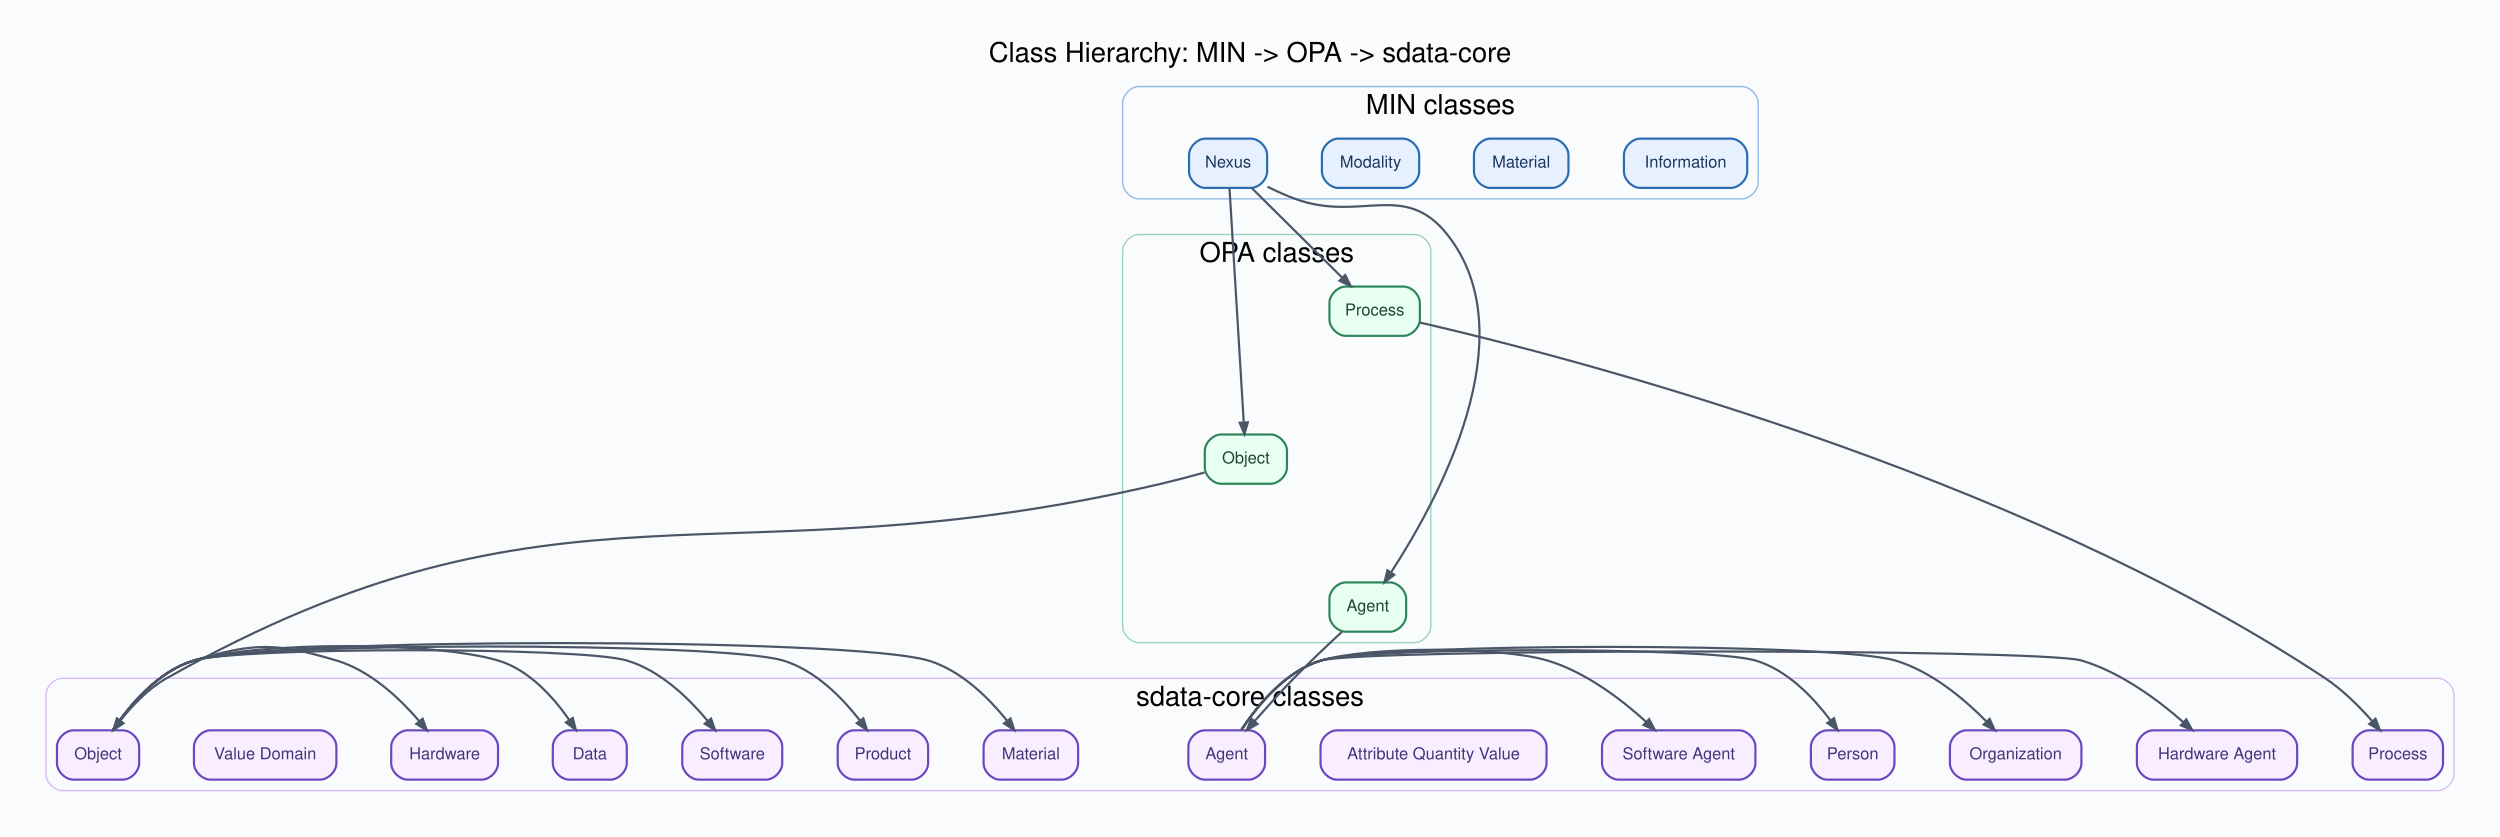
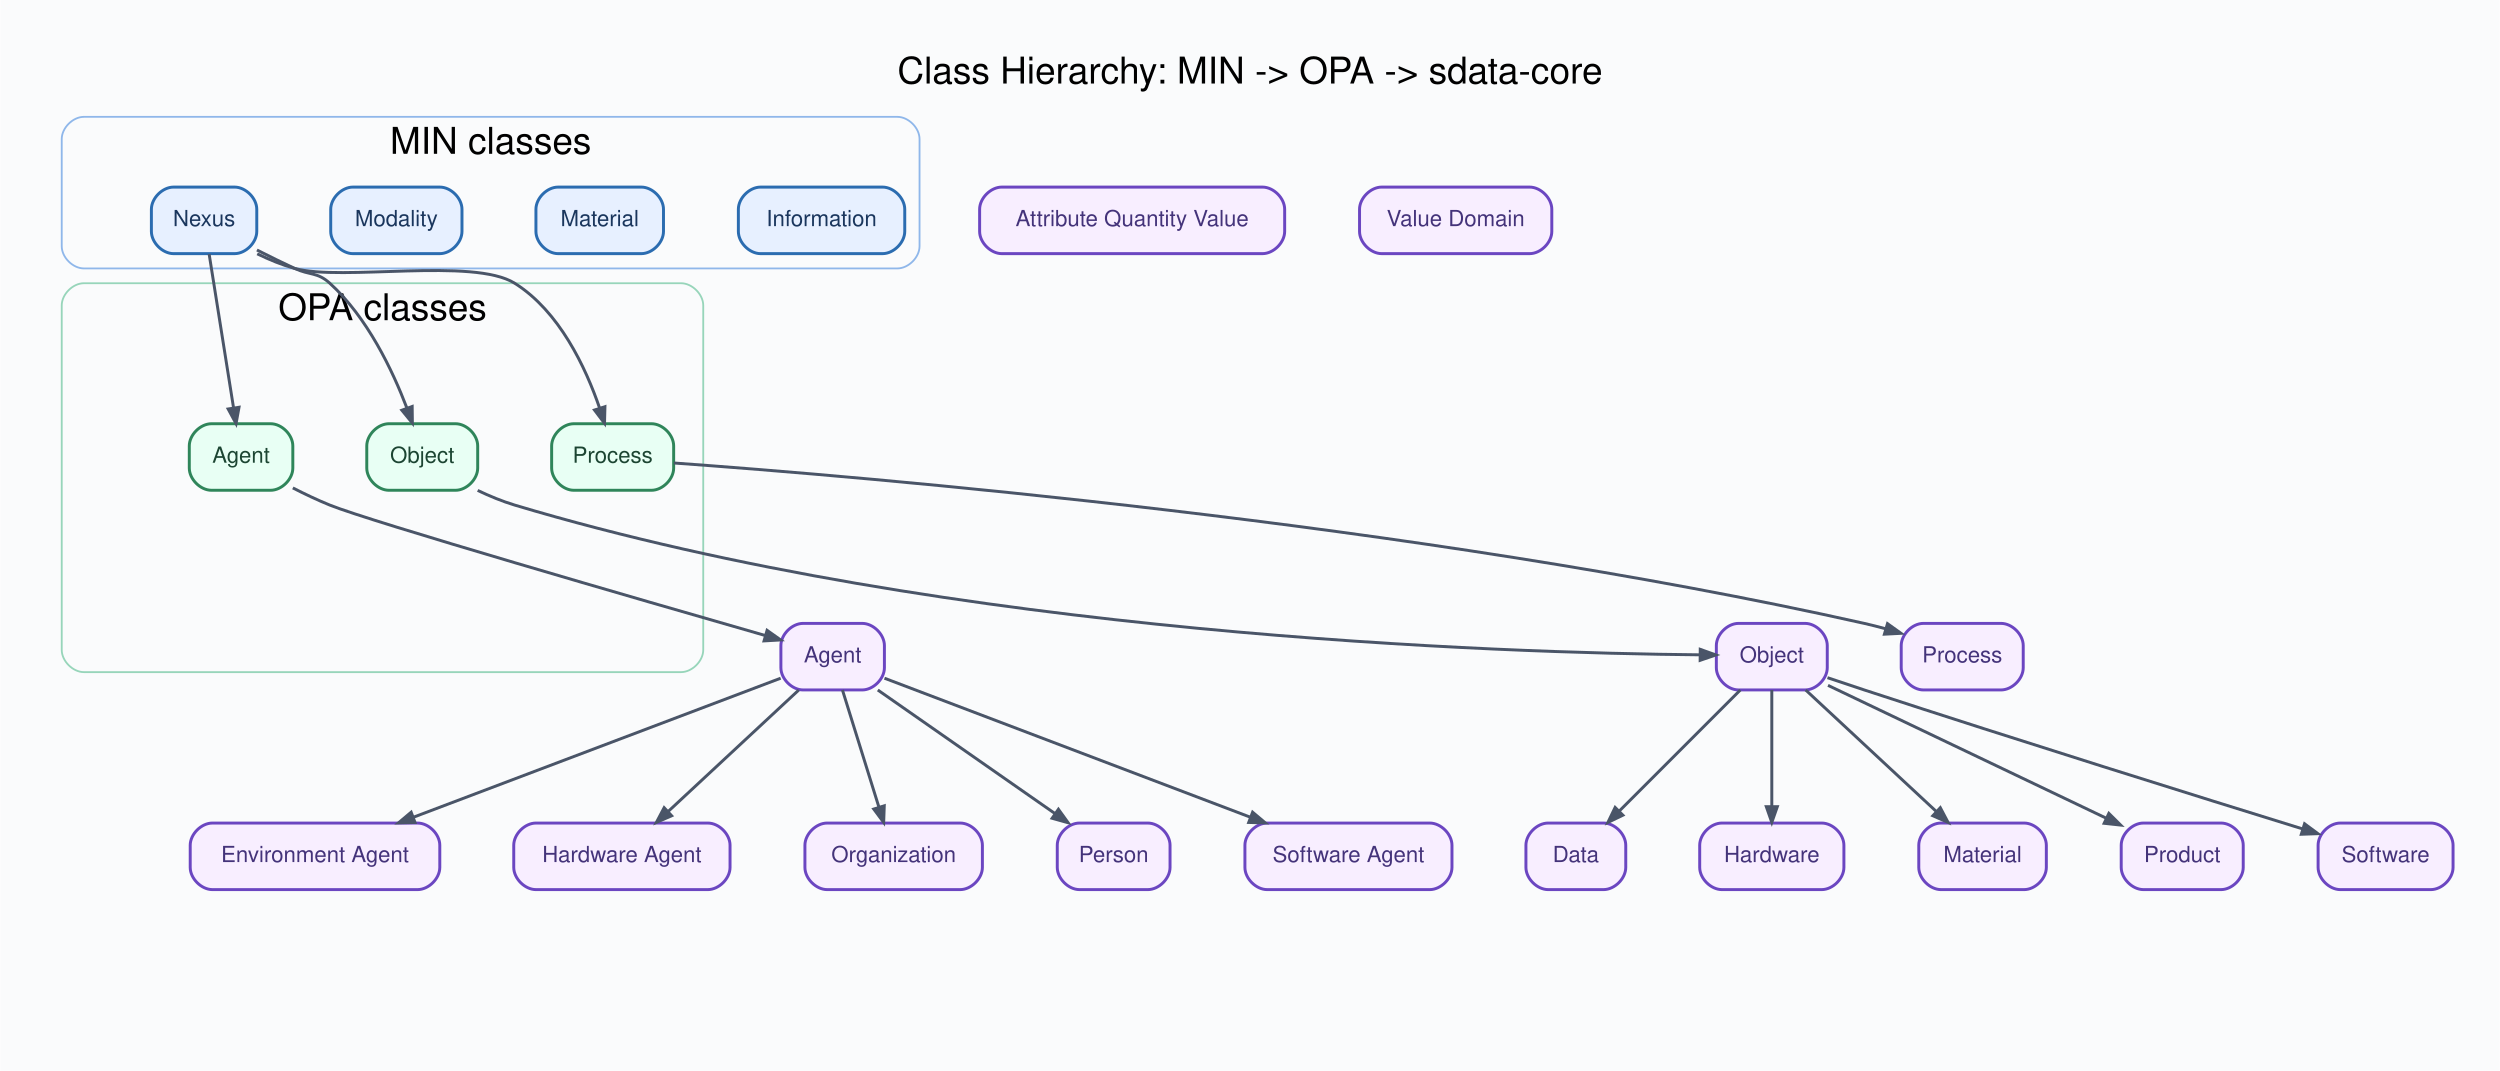
- <svg xmlns="http://www.w3.org/2000/svg" width="1824pt" height="610pt" viewBox="0.00 0.00 1824.40 610.40">
-   <g id="graph0" class="graph" transform="scale(1 1) rotate(0) translate(25.2 585.2)">
-     <polygon fill="#fafbfc" stroke="transparent" points="-25.2,25.2 -25.2,-585.2 1799.2,-585.2 1799.2,25.2 -25.2,25.2" />
-     <text text-anchor="middle" x="887" y="-540" font-family="Helvetica,sans-Serif" font-size="20.00">Class Hierarchy: MIN -&gt; OPA -&gt; sdata-core</text>
+ <svg xmlns="http://www.w3.org/2000/svg" width="1352pt" height="579pt" viewBox="0.00 0.00 1351.90 579.12">
+   <g id="graph0" class="graph" transform="scale(1 1) rotate(0) translate(25.2 553.92)">
+     <polygon fill="#fafbfc" stroke="transparent" points="-25.2,25.2 -25.2,-553.92 1326.7,-553.92 1326.7,25.2 -25.2,25.2" />
+     <text text-anchor="middle" x="650.75" y="-508.72" font-family="Helvetica,sans-Serif" font-size="20.00">Class Hierarchy: MIN -&gt; OPA -&gt; sdata-core</text>
    <g id="clust1" class="cluster">
-       <path fill="#fafbfc" stroke="#d9b8f7" d="M20,-8C20,-8 1754,-8 1754,-8 1760,-8 1766,-14 1766,-20 1766,-20 1766,-78 1766,-78 1766,-84 1760,-90 1754,-90 1754,-90 20,-90 20,-90 14,-90 8,-84 8,-78 8,-78 8,-20 8,-20 8,-14 14,-8 20,-8" />
-       <text text-anchor="middle" x="887" y="-70" font-family="Helvetica,sans-Serif" font-size="20.00">sdata-core classes</text>
+       <path fill="#fafbfc" stroke="#97d5ba" d="M20,-190.36C20,-190.36 343,-190.36 343,-190.36 349,-190.36 355,-196.36 355,-202.36 355,-202.36 355,-388.72 355,-388.72 355,-394.72 349,-400.72 343,-400.72 343,-400.72 20,-400.72 20,-400.72 14,-400.72 8,-394.72 8,-388.72 8,-388.72 8,-202.36 8,-202.36 8,-196.36 14,-190.36 20,-190.36" />
+       <text text-anchor="middle" x="181.5" y="-380.72" font-family="Helvetica,sans-Serif" font-size="20.00">OPA classes</text>
    </g>
    <g id="clust2" class="cluster">
-       <path fill="#fafbfc" stroke="#97d5ba" d="M806,-116C806,-116 1007,-116 1007,-116 1013,-116 1019,-122 1019,-128 1019,-128 1019,-402 1019,-402 1019,-408 1013,-414 1007,-414 1007,-414 806,-414 806,-414 800,-414 794,-408 794,-402 794,-402 794,-128 794,-128 794,-122 800,-116 806,-116" />
-       <text text-anchor="middle" x="906.5" y="-394" font-family="Helvetica,sans-Serif" font-size="20.00">OPA classes</text>
-     </g>
-     <g id="clust3" class="cluster">
-       <path fill="#fafbfc" stroke="#8fb7ea" d="M806,-440C806,-440 1246,-440 1246,-440 1252,-440 1258,-446 1258,-452 1258,-452 1258,-510 1258,-510 1258,-516 1252,-522 1246,-522 1246,-522 806,-522 806,-522 800,-522 794,-516 794,-510 794,-510 794,-452 794,-452 794,-446 800,-440 806,-440" />
-       <text text-anchor="middle" x="1026" y="-502" font-family="Helvetica,sans-Serif" font-size="20.00">MIN classes</text>
+ </g>
+     <g id="clust7" class="cluster">
+       <path fill="#fafbfc" stroke="#8fb7ea" d="M20,-408.72C20,-408.72 460,-408.72 460,-408.72 466,-408.72 472,-414.72 472,-420.72 472,-420.72 472,-478.72 472,-478.72 472,-484.72 466,-490.72 460,-490.72 460,-490.72 20,-490.72 20,-490.72 14,-490.72 8,-484.72 8,-478.72 8,-478.72 8,-420.72 8,-420.72 8,-414.72 14,-408.72 20,-408.72" />
+       <text text-anchor="middle" x="240" y="-470.72" font-family="Helvetica,sans-Serif" font-size="20.00">MIN classes</text>
    </g>
    <g id="node1" class="node">
-       <path fill="#f8eeff" stroke="#6b46c1" stroke-width="1.6" d="M886,-52C886,-52 854,-52 854,-52 848,-52 842,-46 842,-40 842,-40 842,-28 842,-28 842,-22 848,-16 854,-16 854,-16 886,-16 886,-16 892,-16 898,-22 898,-28 898,-28 898,-40 898,-40 898,-46 892,-52 886,-52" />
-       <text text-anchor="middle" x="870" y="-30.9" font-family="Helvetica,sans-Serif" font-size="12.00" fill="#44337a">Agent</text>
+       <path fill="#e8fff4" stroke="#2f855a" stroke-width="1.6" d="M121,-324.72C121,-324.72 89,-324.72 89,-324.72 83,-324.72 77,-318.72 77,-312.72 77,-312.72 77,-300.72 77,-300.72 77,-294.72 83,-288.72 89,-288.72 89,-288.72 121,-288.72 121,-288.72 127,-288.72 133,-294.72 133,-300.72 133,-300.72 133,-312.72 133,-312.72 133,-318.72 127,-324.72 121,-324.72" />
+       <text text-anchor="middle" x="105" y="-303.62" font-family="Helvetica,sans-Serif" font-size="12.00" fill="#1c4532">Agent</text>
    </g>
    <g id="node5" class="node">
-       <path fill="#f8eeff" stroke="#6b46c1" stroke-width="1.6" d="M1639.5,-52C1639.5,-52 1546.5,-52 1546.5,-52 1540.5,-52 1534.5,-46 1534.5,-40 1534.5,-40 1534.5,-28 1534.5,-28 1534.5,-22 1540.5,-16 1546.5,-16 1546.5,-16 1639.5,-16 1639.5,-16 1645.5,-16 1651.5,-22 1651.5,-28 1651.5,-28 1651.5,-40 1651.5,-40 1651.5,-46 1645.5,-52 1639.5,-52" />
-       <text text-anchor="middle" x="1593" y="-30.9" font-family="Helvetica,sans-Serif" font-size="12.00" fill="#44337a">Hardware Agent</text>
+       <path fill="#f8eeff" stroke="#6b46c1" stroke-width="1.6" d="M441,-216.72C441,-216.72 409,-216.72 409,-216.72 403,-216.72 397,-210.72 397,-204.72 397,-204.72 397,-192.72 397,-192.72 397,-186.72 403,-180.72 409,-180.72 409,-180.72 441,-180.72 441,-180.72 447,-180.72 453,-186.72 453,-192.72 453,-192.72 453,-204.72 453,-204.72 453,-210.72 447,-216.72 441,-216.72" />
+       <text text-anchor="middle" x="425" y="-195.62" font-family="Helvetica,sans-Serif" font-size="12.00" fill="#44337a">Agent</text>
+     </g>
+     <g id="edge4" class="edge">
+       <path fill="none" stroke="#4a5568" stroke-width="1.6" d="M133,-290C139.46,-286.69 146.38,-283.4 153,-280.72 175.12,-271.76 319.51,-229.98 388.46,-210.18" />
+       <polygon fill="#4a5568" stroke="#4a5568" stroke-width="1.6" points="389.53,-212.97 396.88,-207.76 387.89,-207.25 389.53,-212.97" />
+     </g>
+     <g id="node2" class="node">
+       <path fill="#e8fff4" stroke="#2f855a" stroke-width="1.6" d="M221,-324.72C221,-324.72 185,-324.72 185,-324.72 179,-324.72 173,-318.72 173,-312.72 173,-312.72 173,-300.72 173,-300.72 173,-294.72 179,-288.72 185,-288.72 185,-288.72 221,-288.72 221,-288.72 227,-288.72 233,-294.72 233,-300.72 233,-300.72 233,-312.72 233,-312.72 233,-318.72 227,-324.72 221,-324.72" />
+       <text text-anchor="middle" x="203" y="-303.62" font-family="Helvetica,sans-Serif" font-size="12.00" fill="#1c4532">Object</text>
+     </g>
+     <g id="node6" class="node">
+       <path fill="#f8eeff" stroke="#6b46c1" stroke-width="1.6" d="M951,-216.72C951,-216.72 915,-216.72 915,-216.72 909,-216.72 903,-210.72 903,-204.72 903,-204.72 903,-192.72 903,-192.72 903,-186.72 909,-180.72 915,-180.72 915,-180.72 951,-180.72 951,-180.72 957,-180.72 963,-186.72 963,-192.72 963,-192.72 963,-204.72 963,-204.72 963,-210.72 957,-216.72 951,-216.72" />
+       <text text-anchor="middle" x="933" y="-195.62" font-family="Helvetica,sans-Serif" font-size="12.00" fill="#44337a">Object</text>
+     </g>
+     <g id="edge5" class="edge">
+       <path fill="none" stroke="#4a5568" stroke-width="1.6" d="M232.99,-288.65C239.42,-285.58 246.31,-282.73 253,-280.72 488.99,-210.01 788.46,-200.7 894.03,-199.72" />
+       <polygon fill="#4a5568" stroke="#4a5568" stroke-width="1.6" points="894.29,-202.69 902.76,-199.65 894.24,-196.74 894.29,-202.69" />
+     </g>
+     <g id="node3" class="node">
+       <path fill="#e8fff4" stroke="#2f855a" stroke-width="1.6" d="M327,-324.72C327,-324.72 285,-324.72 285,-324.72 279,-324.72 273,-318.72 273,-312.72 273,-312.72 273,-300.72 273,-300.72 273,-294.72 279,-288.72 285,-288.72 285,-288.72 327,-288.72 327,-288.72 333,-288.72 339,-294.72 339,-300.72 339,-300.72 339,-312.72 339,-312.72 339,-318.72 333,-324.72 327,-324.72" />
+       <text text-anchor="middle" x="306" y="-303.62" font-family="Helvetica,sans-Serif" font-size="12.00" fill="#1c4532">Process</text>
+     </g>
+     <g id="node7" class="node">
+       <path fill="#f8eeff" stroke="#6b46c1" stroke-width="1.6" d="M1057,-216.72C1057,-216.72 1015,-216.72 1015,-216.72 1009,-216.72 1003,-210.72 1003,-204.72 1003,-204.72 1003,-192.72 1003,-192.72 1003,-186.72 1009,-180.72 1015,-180.72 1015,-180.72 1057,-180.72 1057,-180.72 1063,-180.72 1069,-186.72 1069,-192.72 1069,-192.72 1069,-204.72 1069,-204.72 1069,-210.72 1063,-216.72 1057,-216.72" />
+       <text text-anchor="middle" x="1036" y="-195.62" font-family="Helvetica,sans-Serif" font-size="12.00" fill="#44337a">Process</text>
+     </g>
+     <g id="edge6" class="edge">
+       <path fill="none" stroke="#4a5568" stroke-width="1.6" d="M339.13,-303.48C438,-296.36 739.22,-271.38 983,-216.72 986.76,-215.88 990.64,-214.88 994.5,-213.81" />
+       <polygon fill="#4a5568" stroke="#4a5568" stroke-width="1.6" points="995.57,-216.59 1002.89,-211.35 993.9,-210.88 995.57,-216.59" />
+     </g>
+     <g id="node13" class="node">
+       <path fill="#f8eeff" stroke="#6b46c1" stroke-width="1.6" d="M200.5,-108.72C200.5,-108.72 89.5,-108.72 89.5,-108.72 83.5,-108.72 77.5,-102.72 77.5,-96.72 77.5,-96.72 77.5,-84.72 77.5,-84.72 77.5,-78.72 83.5,-72.72 89.5,-72.72 89.5,-72.72 200.5,-72.72 200.5,-72.72 206.5,-72.72 212.5,-78.72 212.5,-84.72 212.5,-84.72 212.5,-96.72 212.5,-96.72 212.5,-102.72 206.5,-108.72 200.5,-108.72" />
+       <text text-anchor="middle" x="145" y="-87.62" font-family="Helvetica,sans-Serif" font-size="12.00" fill="#44337a">Environment Agent</text>
    </g>
    <g id="edge7" class="edge">
-       <path fill="none" stroke="#4a5568" stroke-width="1.6" d="M880.65,-52.25C892.3,-69.96 912.85,-95.25 939,-103 968.56,-111.76 1464.44,-111.76 1494,-103 1522.44,-94.57 1549.71,-74.35 1568.4,-57.97" />
-       <polygon fill="#4a5568" stroke="#4a5568" stroke-width="1.6" points="1570.56,-60.03 1574.89,-52.13 1566.58,-55.61 1570.56,-60.03" />
+       <path fill="none" stroke="#4a5568" stroke-width="1.6" d="M396.87,-187.07C350.51,-169.52 257.33,-134.24 198.22,-111.87" />
+       <polygon fill="#4a5568" stroke="#4a5568" stroke-width="1.6" points="199.11,-109.03 190.11,-108.8 197.01,-114.59 199.11,-109.03" />
+     </g>
+     <g id="node14" class="node">
+       <path fill="#f8eeff" stroke="#6b46c1" stroke-width="1.6" d="M357.5,-108.72C357.5,-108.72 264.5,-108.72 264.5,-108.72 258.5,-108.72 252.5,-102.72 252.5,-96.72 252.5,-96.72 252.5,-84.72 252.5,-84.72 252.5,-78.72 258.5,-72.72 264.5,-72.72 264.5,-72.72 357.5,-72.72 357.5,-72.72 363.5,-72.72 369.5,-78.72 369.5,-84.72 369.5,-84.72 369.5,-96.72 369.5,-96.72 369.5,-102.72 363.5,-108.72 357.5,-108.72" />
+       <text text-anchor="middle" x="311" y="-87.62" font-family="Helvetica,sans-Serif" font-size="12.00" fill="#44337a">Hardware Agent</text>
+     </g>
+     <g id="edge8" class="edge">
+       <path fill="none" stroke="#4a5568" stroke-width="1.6" d="M406.68,-180.69C387.52,-162.87 357.31,-134.78 335.97,-114.93" />
+       <polygon fill="#4a5568" stroke="#4a5568" stroke-width="1.6" points="337.9,-112.67 329.65,-109.06 333.85,-117.03 337.9,-112.67" />
+     </g>
+     <g id="node15" class="node">
+       <path fill="#f8eeff" stroke="#6b46c1" stroke-width="1.6" d="M494,-108.72C494,-108.72 422,-108.72 422,-108.72 416,-108.72 410,-102.72 410,-96.72 410,-96.72 410,-84.72 410,-84.72 410,-78.72 416,-72.72 422,-72.72 422,-72.72 494,-72.72 494,-72.72 500,-72.72 506,-78.72 506,-84.72 506,-84.72 506,-96.72 506,-96.72 506,-102.72 500,-108.72 494,-108.72" />
+       <text text-anchor="middle" x="458" y="-87.62" font-family="Helvetica,sans-Serif" font-size="12.00" fill="#44337a">Organization</text>
+     </g>
+     <g id="edge9" class="edge">
+       <path fill="none" stroke="#4a5568" stroke-width="1.6" d="M430.3,-180.69C435.63,-163.56 443.92,-136.94 450.04,-117.28" />
+       <polygon fill="#4a5568" stroke="#4a5568" stroke-width="1.6" points="452.92,-118.06 452.6,-109.06 447.23,-116.29 452.92,-118.06" />
+     </g>
+     <g id="node16" class="node">
+       <path fill="#f8eeff" stroke="#6b46c1" stroke-width="1.6" d="M595.5,-108.72C595.5,-108.72 558.5,-108.72 558.5,-108.72 552.5,-108.72 546.5,-102.72 546.5,-96.72 546.5,-96.72 546.5,-84.72 546.5,-84.72 546.5,-78.72 552.5,-72.72 558.5,-72.72 558.5,-72.72 595.5,-72.72 595.5,-72.72 601.5,-72.72 607.5,-78.72 607.5,-84.72 607.5,-84.72 607.5,-96.72 607.5,-96.72 607.5,-102.72 601.5,-108.72 595.5,-108.72" />
+       <text text-anchor="middle" x="577" y="-87.62" font-family="Helvetica,sans-Serif" font-size="12.00" fill="#44337a">Person</text>
+     </g>
+     <g id="edge10" class="edge">
+       <path fill="none" stroke="#4a5568" stroke-width="1.6" d="M449.42,-180.69C475.38,-162.58 516.55,-133.88 545.06,-113.99" />
+       <polygon fill="#4a5568" stroke="#4a5568" stroke-width="1.6" points="547.12,-116.19 552.39,-108.88 543.71,-111.31 547.12,-116.19" />
+     </g>
+     <g id="node17" class="node">
+       <path fill="#f8eeff" stroke="#6b46c1" stroke-width="1.6" d="M748,-108.72C748,-108.72 660,-108.72 660,-108.72 654,-108.72 648,-102.72 648,-96.72 648,-96.72 648,-84.72 648,-84.72 648,-78.72 654,-72.72 660,-72.72 660,-72.72 748,-72.72 748,-72.72 754,-72.72 760,-78.72 760,-84.72 760,-84.72 760,-96.72 760,-96.72 760,-102.72 754,-108.72 748,-108.72" />
+       <text text-anchor="middle" x="704" y="-87.62" font-family="Helvetica,sans-Serif" font-size="12.00" fill="#44337a">Software Agent</text>
+     </g>
+     <g id="edge11" class="edge">
+       <path fill="none" stroke="#4a5568" stroke-width="1.6" d="M453.03,-187.07C499.22,-169.52 592.08,-134.24 650.97,-111.87" />
+       <polygon fill="#4a5568" stroke="#4a5568" stroke-width="1.6" points="652.16,-114.6 659.05,-108.8 650.05,-109.04 652.16,-114.6" />
    </g>
    <g id="node8" class="node">
-       <path fill="#f8eeff" stroke="#6b46c1" stroke-width="1.6" d="M1482,-52C1482,-52 1410,-52 1410,-52 1404,-52 1398,-46 1398,-40 1398,-40 1398,-28 1398,-28 1398,-22 1404,-16 1410,-16 1410,-16 1482,-16 1482,-16 1488,-16 1494,-22 1494,-28 1494,-28 1494,-40 1494,-40 1494,-46 1488,-52 1482,-52" />
-       <text text-anchor="middle" x="1446" y="-30.9" font-family="Helvetica,sans-Serif" font-size="12.00" fill="#44337a">Organization</text>
+       <path fill="#f8eeff" stroke="#6b46c1" stroke-width="1.6" d="M842,-108.72C842,-108.72 812,-108.72 812,-108.72 806,-108.72 800,-102.72 800,-96.72 800,-96.72 800,-84.72 800,-84.72 800,-78.72 806,-72.72 812,-72.72 812,-72.72 842,-72.72 842,-72.72 848,-72.72 854,-78.72 854,-84.72 854,-84.72 854,-96.72 854,-96.72 854,-102.72 848,-108.72 842,-108.72" />
+       <text text-anchor="middle" x="827" y="-87.62" font-family="Helvetica,sans-Serif" font-size="12.00" fill="#44337a">Data</text>
    </g>
-     <g id="edge8" class="edge">
-       <path fill="none" stroke="#4a5568" stroke-width="1.6" d="M880.65,-52.25C892.3,-69.96 912.85,-95.25 939,-103 983.64,-116.23 1313.36,-116.23 1358,-103 1384.29,-95.21 1408.36,-75.01 1424.66,-58.46" />
-       <polygon fill="#4a5568" stroke="#4a5568" stroke-width="1.6" points="1427.01,-60.31 1430.72,-52.11 1422.7,-56.2 1427.01,-60.31" />
+     <g id="edge12" class="edge">
+       <path fill="none" stroke="#4a5568" stroke-width="1.6" d="M915.97,-180.69C898.23,-162.95 870.3,-135.02 850.47,-115.19" />
+       <polygon fill="#4a5568" stroke="#4a5568" stroke-width="1.6" points="852.45,-112.97 844.34,-109.06 848.25,-117.17 852.45,-112.97" />
    </g>
    <g id="node9" class="node">
-       <path fill="#f8eeff" stroke="#6b46c1" stroke-width="1.6" d="M1345.5,-52C1345.5,-52 1308.5,-52 1308.5,-52 1302.5,-52 1296.5,-46 1296.5,-40 1296.5,-40 1296.5,-28 1296.5,-28 1296.5,-22 1302.5,-16 1308.5,-16 1308.5,-16 1345.5,-16 1345.5,-16 1351.5,-16 1357.5,-22 1357.5,-28 1357.5,-28 1357.5,-40 1357.5,-40 1357.5,-46 1351.5,-52 1345.5,-52" />
-       <text text-anchor="middle" x="1327" y="-30.9" font-family="Helvetica,sans-Serif" font-size="12.00" fill="#44337a">Person</text>
-     </g>
-     <g id="edge9" class="edge">
-       <path fill="none" stroke="#4a5568" stroke-width="1.6" d="M880.65,-52.25C892.3,-69.96 912.85,-95.25 939,-103 972.77,-113.01 1222.23,-113.01 1256,-103 1279.22,-96.12 1298.38,-75.92 1310.92,-59.14" />
-       <polygon fill="#4a5568" stroke="#4a5568" stroke-width="1.6" points="1313.36,-60.85 1315.89,-52.2 1308.52,-57.38 1313.36,-60.85" />
-     </g>
-     <g id="node13" class="node">
-       <path fill="#f8eeff" stroke="#6b46c1" stroke-width="1.6" d="M1244,-52C1244,-52 1156,-52 1156,-52 1150,-52 1144,-46 1144,-40 1144,-40 1144,-28 1144,-28 1144,-22 1150,-16 1156,-16 1156,-16 1244,-16 1244,-16 1250,-16 1256,-22 1256,-28 1256,-28 1256,-40 1256,-40 1256,-46 1250,-52 1244,-52" />
-       <text text-anchor="middle" x="1200" y="-30.9" font-family="Helvetica,sans-Serif" font-size="12.00" fill="#44337a">Software Agent</text>
-     </g>
-     <g id="edge10" class="edge">
-       <path fill="none" stroke="#4a5568" stroke-width="1.6" d="M880.65,-52.25C892.3,-69.96 912.85,-95.25 939,-103 974.15,-113.42 1068.85,-113.42 1104,-103 1131.87,-94.74 1158.28,-74.5 1176.32,-58.07" />
-       <polygon fill="#4a5568" stroke="#4a5568" stroke-width="1.6" points="1178.4,-60.2 1182.57,-52.22 1174.33,-55.85 1178.4,-60.2" />
-     </g>
-     <g id="node2" class="node">
-       <path fill="#f8eeff" stroke="#6b46c1" stroke-width="1.6" d="M1091.5,-52C1091.5,-52 950.5,-52 950.5,-52 944.5,-52 938.5,-46 938.5,-40 938.5,-40 938.5,-28 938.5,-28 938.5,-22 944.5,-16 950.5,-16 950.5,-16 1091.5,-16 1091.5,-16 1097.5,-16 1103.5,-22 1103.5,-28 1103.5,-28 1103.5,-40 1103.5,-40 1103.5,-46 1097.5,-52 1091.5,-52" />
-       <text text-anchor="middle" x="1021" y="-30.9" font-family="Helvetica,sans-Serif" font-size="12.00" fill="#44337a">Attribute Quantity Value</text>
-     </g>
-     <g id="node3" class="node">
-       <path fill="#f8eeff" stroke="#6b46c1" stroke-width="1.6" d="M420,-52C420,-52 390,-52 390,-52 384,-52 378,-46 378,-40 378,-40 378,-28 378,-28 378,-22 384,-16 390,-16 390,-16 420,-16 420,-16 426,-16 432,-22 432,-28 432,-28 432,-40 432,-40 432,-46 426,-52 420,-52" />
-       <text text-anchor="middle" x="405" y="-30.9" font-family="Helvetica,sans-Serif" font-size="12.00" fill="#44337a">Data</text>
-     </g>
-     <g id="node4" class="node">
-       <path fill="#f8eeff" stroke="#6b46c1" stroke-width="1.6" d="M326,-52C326,-52 272,-52 272,-52 266,-52 260,-46 260,-40 260,-40 260,-28 260,-28 260,-22 266,-16 272,-16 272,-16 326,-16 326,-16 332,-16 338,-22 338,-28 338,-28 338,-40 338,-40 338,-46 332,-52 326,-52" />
-       <text text-anchor="middle" x="299" y="-30.9" font-family="Helvetica,sans-Serif" font-size="12.00" fill="#44337a">Hardware</text>
-     </g>
-     <g id="node6" class="node">
-       <path fill="#f8eeff" stroke="#6b46c1" stroke-width="1.6" d="M749.5,-52C749.5,-52 704.5,-52 704.5,-52 698.5,-52 692.5,-46 692.5,-40 692.5,-40 692.5,-28 692.5,-28 692.5,-22 698.5,-16 704.5,-16 704.5,-16 749.5,-16 749.5,-16 755.5,-16 761.5,-22 761.5,-28 761.5,-28 761.5,-40 761.5,-40 761.5,-46 755.5,-52 749.5,-52" />
-       <text text-anchor="middle" x="727" y="-30.9" font-family="Helvetica,sans-Serif" font-size="12.00" fill="#44337a">Material</text>
-     </g>
-     <g id="node7" class="node">
-       <path fill="#f8eeff" stroke="#6b46c1" stroke-width="1.6" d="M64,-52C64,-52 28,-52 28,-52 22,-52 16,-46 16,-40 16,-40 16,-28 16,-28 16,-22 22,-16 28,-16 28,-16 64,-16 64,-16 70,-16 76,-22 76,-28 76,-28 76,-40 76,-40 76,-46 70,-52 64,-52" />
-       <text text-anchor="middle" x="46" y="-30.9" font-family="Helvetica,sans-Serif" font-size="12.00" fill="#44337a">Object</text>
-     </g>
-     <g id="edge11" class="edge">
-       <path fill="none" stroke="#4a5568" stroke-width="1.6" d="M56.88,-52.23C68.76,-69.91 89.66,-95.19 116,-103 163.3,-117.02 290.7,-117.02 338,-103 360.35,-96.37 378.25,-76.45 389.91,-59.71" />
-       <polygon fill="#4a5568" stroke="#4a5568" stroke-width="1.6" points="392.6,-61.03 394.82,-52.3 387.64,-57.74 392.6,-61.03" />
-     </g>
-     <g id="edge12" class="edge">
-       <path fill="none" stroke="#4a5568" stroke-width="1.6" d="M56.88,-52.23C68.76,-69.91 89.66,-95.19 116,-103 160.32,-116.14 175.68,-116.14 220,-103 244.6,-95.71 266.04,-75.55 280.36,-58.89" />
-       <polygon fill="#4a5568" stroke="#4a5568" stroke-width="1.6" points="282.93,-60.46 286.05,-52.01 278.34,-56.67 282.93,-60.46" />
+       <path fill="#f8eeff" stroke="#6b46c1" stroke-width="1.6" d="M960,-108.72C960,-108.72 906,-108.72 906,-108.72 900,-108.72 894,-102.72 894,-96.72 894,-96.72 894,-84.72 894,-84.72 894,-78.72 900,-72.72 906,-72.72 906,-72.72 960,-72.72 960,-72.72 966,-72.72 972,-78.72 972,-84.72 972,-84.72 972,-96.72 972,-96.72 972,-102.72 966,-108.72 960,-108.72" />
+       <text text-anchor="middle" x="933" y="-87.62" font-family="Helvetica,sans-Serif" font-size="12.00" fill="#44337a">Hardware</text>
    </g>
    <g id="edge13" class="edge">
-       <path fill="none" stroke="#4a5568" stroke-width="1.6" d="M56.88,-52.23C68.76,-69.91 89.66,-95.19 116,-103 173.1,-119.93 594.9,-119.93 652,-103 675.9,-95.92 696.21,-75.73 709.64,-59.01" />
-       <polygon fill="#4a5568" stroke="#4a5568" stroke-width="1.6" points="712.13,-60.66 714.96,-52.11 707.42,-57.02 712.13,-60.66" />
+       <path fill="none" stroke="#4a5568" stroke-width="1.6" d="M933,-180.69C933,-163.71 933,-137.42 933,-117.81" />
+       <polygon fill="#4a5568" stroke="#4a5568" stroke-width="1.6" points="935.98,-117.56 933,-109.06 930.03,-117.56 935.98,-117.56" />
+     </g>
+     <g id="node10" class="node">
+       <path fill="#f8eeff" stroke="#6b46c1" stroke-width="1.6" d="M1069.5,-108.72C1069.5,-108.72 1024.5,-108.72 1024.5,-108.72 1018.5,-108.72 1012.5,-102.72 1012.5,-96.72 1012.5,-96.72 1012.5,-84.72 1012.5,-84.72 1012.5,-78.72 1018.5,-72.72 1024.5,-72.72 1024.5,-72.72 1069.5,-72.72 1069.5,-72.72 1075.5,-72.72 1081.5,-78.72 1081.5,-84.72 1081.5,-84.72 1081.5,-96.72 1081.5,-96.72 1081.5,-102.72 1075.5,-108.72 1069.5,-108.72" />
+       <text text-anchor="middle" x="1047" y="-87.62" font-family="Helvetica,sans-Serif" font-size="12.00" fill="#44337a">Material</text>
+     </g>
+     <g id="edge14" class="edge">
+       <path fill="none" stroke="#4a5568" stroke-width="1.6" d="M951.32,-180.69C970.48,-162.87 1000.69,-134.78 1022.03,-114.93" />
+       <polygon fill="#4a5568" stroke="#4a5568" stroke-width="1.6" points="1024.15,-117.03 1028.35,-109.06 1020.1,-112.67 1024.15,-117.03" />
    </g>
    <g id="node11" class="node">
-       <path fill="#f8eeff" stroke="#6b46c1" stroke-width="1.6" d="M640,-52C640,-52 598,-52 598,-52 592,-52 586,-46 586,-40 586,-40 586,-28 586,-28 586,-22 592,-16 598,-16 598,-16 640,-16 640,-16 646,-16 652,-22 652,-28 652,-28 652,-40 652,-40 652,-46 646,-52 640,-52" />
-       <text text-anchor="middle" x="619" y="-30.9" font-family="Helvetica,sans-Serif" font-size="12.00" fill="#44337a">Product</text>
+       <path fill="#f8eeff" stroke="#6b46c1" stroke-width="1.6" d="M1176,-108.72C1176,-108.72 1134,-108.72 1134,-108.72 1128,-108.72 1122,-102.72 1122,-96.72 1122,-96.72 1122,-84.72 1122,-84.72 1122,-78.72 1128,-72.72 1134,-72.72 1134,-72.72 1176,-72.72 1176,-72.72 1182,-72.72 1188,-78.72 1188,-84.72 1188,-84.72 1188,-96.72 1188,-96.72 1188,-102.72 1182,-108.72 1176,-108.72" />
+       <text text-anchor="middle" x="1155" y="-87.62" font-family="Helvetica,sans-Serif" font-size="12.00" fill="#44337a">Product</text>
    </g>
-     <g id="edge14" class="edge">
-       <path fill="none" stroke="#4a5568" stroke-width="1.6" d="M56.88,-52.23C68.76,-69.91 89.66,-95.19 116,-103 161.81,-116.58 500.19,-116.58 546,-103 569.55,-96.02 589.29,-75.83 602.28,-59.08" />
-       <polygon fill="#4a5568" stroke="#4a5568" stroke-width="1.6" points="604.74,-60.75 607.42,-52.16 599.96,-57.2 604.74,-60.75" />
+     <g id="edge15" class="edge">
+       <path fill="none" stroke="#4a5568" stroke-width="1.6" d="M963.4,-183.2C1002.42,-164.57 1070.26,-132.18 1113.86,-111.36" />
+       <polygon fill="#4a5568" stroke="#4a5568" stroke-width="1.6" points="1115.32,-113.96 1121.71,-107.62 1112.76,-108.59 1115.32,-113.96" />
    </g>
    <g id="node12" class="node">
-       <path fill="#f8eeff" stroke="#6b46c1" stroke-width="1.6" d="M533.5,-52C533.5,-52 484.5,-52 484.5,-52 478.5,-52 472.5,-46 472.5,-40 472.5,-40 472.5,-28 472.5,-28 472.5,-22 478.5,-16 484.5,-16 484.5,-16 533.5,-16 533.5,-16 539.5,-16 545.5,-22 545.5,-28 545.5,-28 545.5,-40 545.5,-40 545.5,-46 539.5,-52 533.5,-52" />
-       <text text-anchor="middle" x="509" y="-30.9" font-family="Helvetica,sans-Serif" font-size="12.00" fill="#44337a">Software</text>
+       <path fill="#f8eeff" stroke="#6b46c1" stroke-width="1.6" d="M1289.5,-108.72C1289.5,-108.72 1240.5,-108.72 1240.5,-108.72 1234.5,-108.72 1228.5,-102.72 1228.5,-96.72 1228.5,-96.72 1228.5,-84.72 1228.5,-84.72 1228.5,-78.72 1234.5,-72.72 1240.5,-72.72 1240.5,-72.72 1289.5,-72.72 1289.5,-72.72 1295.5,-72.72 1301.5,-78.72 1301.5,-84.72 1301.5,-84.72 1301.5,-96.72 1301.5,-96.72 1301.5,-102.72 1295.5,-108.72 1289.5,-108.72" />
+       <text text-anchor="middle" x="1265" y="-87.62" font-family="Helvetica,sans-Serif" font-size="12.00" fill="#44337a">Software</text>
    </g>
-     <g id="edge15" class="edge">
-       <path fill="none" stroke="#4a5568" stroke-width="1.6" d="M56.88,-52.23C68.76,-69.91 89.66,-95.19 116,-103 149.66,-112.98 398.34,-112.98 432,-103 456.24,-95.81 477.12,-75.64 491,-58.95" />
-       <polygon fill="#4a5568" stroke="#4a5568" stroke-width="1.6" points="493.52,-60.56 496.51,-52.06 488.88,-56.84 493.52,-60.56" />
-     </g>
-     <g id="node10" class="node">
-       <path fill="#f8eeff" stroke="#6b46c1" stroke-width="1.6" d="M1746,-52C1746,-52 1704,-52 1704,-52 1698,-52 1692,-46 1692,-40 1692,-40 1692,-28 1692,-28 1692,-22 1698,-16 1704,-16 1704,-16 1746,-16 1746,-16 1752,-16 1758,-22 1758,-28 1758,-28 1758,-40 1758,-40 1758,-46 1752,-52 1746,-52" />
-       <text text-anchor="middle" x="1725" y="-30.9" font-family="Helvetica,sans-Serif" font-size="12.00" fill="#44337a">Process</text>
-     </g>
-     <g id="node14" class="node">
-       <path fill="#f8eeff" stroke="#6b46c1" stroke-width="1.6" d="M208,-52C208,-52 128,-52 128,-52 122,-52 116,-46 116,-40 116,-40 116,-28 116,-28 116,-22 122,-16 128,-16 128,-16 208,-16 208,-16 214,-16 220,-22 220,-28 220,-28 220,-40 220,-40 220,-46 214,-52 208,-52" />
-       <text text-anchor="middle" x="168" y="-30.9" font-family="Helvetica,sans-Serif" font-size="12.00" fill="#44337a">Value Domain</text>
-     </g>
-     <g id="node16" class="node">
-       <path fill="#e8fff4" stroke="#2f855a" stroke-width="1.6" d="M989,-160C989,-160 957,-160 957,-160 951,-160 945,-154 945,-148 945,-148 945,-136 945,-136 945,-130 951,-124 957,-124 957,-124 989,-124 989,-124 995,-124 1001,-130 1001,-136 1001,-136 1001,-148 1001,-148 1001,-154 995,-160 989,-160" />
-       <text text-anchor="middle" x="973" y="-138.9" font-family="Helvetica,sans-Serif" font-size="12.00" fill="#1c4532">Agent</text>
-     </g>
-     <g id="edge4" class="edge">
-       <path fill="none" stroke="#4a5568" stroke-width="1.6" d="M954.13,-123.92C943.58,-114.19 930.32,-101.65 919,-90 909.3,-80.01 898.99,-68.57 890.34,-58.72" />
-       <polygon fill="#4a5568" stroke="#4a5568" stroke-width="1.6" points="892.47,-56.64 884.64,-52.19 887.99,-60.55 892.47,-56.64" />
-     </g>
-     <g id="node17" class="node">
-       <path fill="#e8fff4" stroke="#2f855a" stroke-width="1.6" d="M902,-268C902,-268 866,-268 866,-268 860,-268 854,-262 854,-256 854,-256 854,-244 854,-244 854,-238 860,-232 866,-232 866,-232 902,-232 902,-232 908,-232 914,-238 914,-244 914,-244 914,-256 914,-256 914,-262 908,-268 902,-268" />
-       <text text-anchor="middle" x="884" y="-246.9" font-family="Helvetica,sans-Serif" font-size="12.00" fill="#1c4532">Object</text>
-     </g>
-     <g id="edge5" class="edge">
-       <path fill="none" stroke="#4a5568" stroke-width="1.6" d="M853.84,-240.25C843.76,-237.45 832.43,-234.45 822,-232 501.91,-156.92 382.45,-251.38 96,-90 82.72,-82.52 71.05,-70.23 62.33,-59.17" />
-       <polygon fill="#4a5568" stroke="#4a5568" stroke-width="1.6" points="64.53,-57.14 57.04,-52.13 59.77,-60.71 64.53,-57.14" />
+     <g id="edge16" class="edge">
+       <path fill="none" stroke="#4a5568" stroke-width="1.6" d="M963.11,-187.36C969.65,-185.15 976.55,-182.83 983,-180.72 1066.53,-153.34 1164.46,-122.78 1220.17,-105.53" />
+       <polygon fill="#4a5568" stroke="#4a5568" stroke-width="1.6" points="1221.17,-108.34 1228.41,-102.98 1219.41,-102.65 1221.17,-108.34" />
    </g>
    <g id="node18" class="node">
-       <path fill="#e8fff4" stroke="#2f855a" stroke-width="1.6" d="M999,-376C999,-376 957,-376 957,-376 951,-376 945,-370 945,-364 945,-364 945,-352 945,-352 945,-346 951,-340 957,-340 957,-340 999,-340 999,-340 1005,-340 1011,-346 1011,-352 1011,-352 1011,-364 1011,-364 1011,-370 1005,-376 999,-376" />
-       <text text-anchor="middle" x="978" y="-354.9" font-family="Helvetica,sans-Serif" font-size="12.00" fill="#1c4532">Process</text>
+       <path fill="#f8eeff" stroke="#6b46c1" stroke-width="1.6" d="M657.5,-452.72C657.5,-452.72 516.5,-452.72 516.5,-452.72 510.5,-452.72 504.5,-446.72 504.5,-440.72 504.5,-440.72 504.5,-428.72 504.5,-428.72 504.5,-422.72 510.5,-416.72 516.5,-416.72 516.5,-416.72 657.5,-416.72 657.5,-416.72 663.5,-416.72 669.5,-422.72 669.5,-428.72 669.5,-428.72 669.5,-440.72 669.5,-440.72 669.5,-446.72 663.5,-452.72 657.5,-452.72" />
+       <text text-anchor="middle" x="587" y="-431.62" font-family="Helvetica,sans-Serif" font-size="12.00" fill="#44337a">Attribute Quantity Value</text>
    </g>
-     <g id="edge6" class="edge">
-       <path fill="none" stroke="#4a5568" stroke-width="1.6" d="M1011.13,-349.71C1115.35,-325.69 1443.11,-241.8 1672,-90 1684.78,-81.52 1696.83,-69.48 1706.2,-58.82" />
-       <polygon fill="#4a5568" stroke="#4a5568" stroke-width="1.6" points="1708.71,-60.47 1711.96,-52.07 1704.18,-56.61 1708.71,-60.47" />
+     <g id="node19" class="node">
+       <path fill="#f8eeff" stroke="#6b46c1" stroke-width="1.6" d="M802,-452.72C802,-452.72 722,-452.72 722,-452.72 716,-452.72 710,-446.72 710,-440.72 710,-440.72 710,-428.72 710,-428.72 710,-422.72 716,-416.72 722,-416.72 722,-416.72 802,-416.72 802,-416.72 808,-416.72 814,-422.72 814,-428.72 814,-428.72 814,-440.72 814,-440.72 814,-446.72 808,-452.72 802,-452.72" />
+       <text text-anchor="middle" x="762" y="-431.62" font-family="Helvetica,sans-Serif" font-size="12.00" fill="#44337a">Value Domain</text>
    </g>
    <g id="node20" class="node">
-       <path fill="#e7f0ff" stroke="#2b6cb0" stroke-width="1.6" d="M1238,-484C1238,-484 1172,-484 1172,-484 1166,-484 1160,-478 1160,-472 1160,-472 1160,-460 1160,-460 1160,-454 1166,-448 1172,-448 1172,-448 1238,-448 1238,-448 1244,-448 1250,-454 1250,-460 1250,-460 1250,-472 1250,-472 1250,-478 1244,-484 1238,-484" />
-       <text text-anchor="middle" x="1205" y="-462.9" font-family="Helvetica,sans-Serif" font-size="12.00" fill="#1a365d">Information</text>
+       <path fill="#e7f0ff" stroke="#2b6cb0" stroke-width="1.6" d="M452,-452.72C452,-452.72 386,-452.72 386,-452.72 380,-452.72 374,-446.72 374,-440.72 374,-440.72 374,-428.72 374,-428.72 374,-422.72 380,-416.72 386,-416.72 386,-416.72 452,-416.72 452,-416.72 458,-416.72 464,-422.72 464,-428.72 464,-428.72 464,-440.72 464,-440.72 464,-446.72 458,-452.72 452,-452.72" />
+       <text text-anchor="middle" x="419" y="-431.62" font-family="Helvetica,sans-Serif" font-size="12.00" fill="#1a365d">Information</text>
    </g>
    <g id="node21" class="node">
-       <path fill="#e7f0ff" stroke="#2b6cb0" stroke-width="1.6" d="M1107.5,-484C1107.5,-484 1062.5,-484 1062.5,-484 1056.5,-484 1050.5,-478 1050.5,-472 1050.5,-472 1050.5,-460 1050.5,-460 1050.5,-454 1056.5,-448 1062.5,-448 1062.5,-448 1107.5,-448 1107.5,-448 1113.5,-448 1119.5,-454 1119.5,-460 1119.5,-460 1119.5,-472 1119.5,-472 1119.5,-478 1113.5,-484 1107.5,-484" />
-       <text text-anchor="middle" x="1085" y="-462.9" font-family="Helvetica,sans-Serif" font-size="12.00" fill="#1a365d">Material</text>
+       <path fill="#e7f0ff" stroke="#2b6cb0" stroke-width="1.6" d="M321.5,-452.72C321.5,-452.72 276.5,-452.72 276.5,-452.72 270.5,-452.72 264.5,-446.72 264.5,-440.72 264.5,-440.72 264.5,-428.72 264.5,-428.72 264.5,-422.72 270.5,-416.72 276.5,-416.72 276.5,-416.72 321.5,-416.72 321.5,-416.72 327.5,-416.72 333.5,-422.72 333.5,-428.72 333.5,-428.72 333.5,-440.72 333.5,-440.72 333.5,-446.72 327.5,-452.72 321.5,-452.72" />
+       <text text-anchor="middle" x="299" y="-431.62" font-family="Helvetica,sans-Serif" font-size="12.00" fill="#1a365d">Material</text>
    </g>
    <g id="node22" class="node">
-       <path fill="#e7f0ff" stroke="#2b6cb0" stroke-width="1.6" d="M998.5,-484C998.5,-484 951.5,-484 951.5,-484 945.5,-484 939.5,-478 939.5,-472 939.5,-472 939.5,-460 939.5,-460 939.5,-454 945.5,-448 951.5,-448 951.5,-448 998.5,-448 998.5,-448 1004.5,-448 1010.5,-454 1010.5,-460 1010.5,-460 1010.5,-472 1010.5,-472 1010.5,-478 1004.5,-484 998.5,-484" />
-       <text text-anchor="middle" x="975" y="-462.9" font-family="Helvetica,sans-Serif" font-size="12.00" fill="#1a365d">Modality</text>
+       <path fill="#e7f0ff" stroke="#2b6cb0" stroke-width="1.6" d="M212.5,-452.72C212.5,-452.72 165.5,-452.72 165.5,-452.72 159.5,-452.72 153.5,-446.72 153.5,-440.72 153.5,-440.72 153.5,-428.72 153.5,-428.72 153.5,-422.72 159.5,-416.72 165.5,-416.72 165.5,-416.72 212.5,-416.72 212.5,-416.72 218.5,-416.72 224.5,-422.72 224.5,-428.72 224.5,-428.72 224.5,-440.72 224.5,-440.72 224.5,-446.72 218.5,-452.72 212.5,-452.72" />
+       <text text-anchor="middle" x="189" y="-431.62" font-family="Helvetica,sans-Serif" font-size="12.00" fill="#1a365d">Modality</text>
    </g>
    <g id="node23" class="node">
-       <path fill="#e7f0ff" stroke="#2b6cb0" stroke-width="1.6" d="M887.5,-484C887.5,-484 854.5,-484 854.5,-484 848.5,-484 842.5,-478 842.5,-472 842.5,-472 842.5,-460 842.5,-460 842.5,-454 848.5,-448 854.5,-448 854.5,-448 887.5,-448 887.5,-448 893.5,-448 899.5,-454 899.5,-460 899.5,-460 899.5,-472 899.5,-472 899.5,-478 893.5,-484 887.5,-484" />
-       <text text-anchor="middle" x="871" y="-462.9" font-family="Helvetica,sans-Serif" font-size="12.00" fill="#1a365d">Nexus</text>
+       <path fill="#e7f0ff" stroke="#2b6cb0" stroke-width="1.6" d="M101.5,-452.72C101.5,-452.72 68.5,-452.72 68.5,-452.72 62.5,-452.72 56.5,-446.72 56.5,-440.72 56.5,-440.72 56.5,-428.72 56.5,-428.72 56.5,-422.72 62.5,-416.72 68.5,-416.72 68.5,-416.72 101.5,-416.72 101.5,-416.72 107.5,-416.72 113.5,-422.72 113.5,-428.72 113.5,-428.72 113.5,-440.72 113.5,-440.72 113.5,-446.72 107.5,-452.72 101.5,-452.72" />
+       <text text-anchor="middle" x="85" y="-431.62" font-family="Helvetica,sans-Serif" font-size="12.00" fill="#1a365d">Nexus</text>
    </g>
    <g id="edge1" class="edge">
-       <path fill="none" stroke="#4a5568" stroke-width="1.6" d="M899.76,-448.87C906.28,-445.63 913.27,-442.46 920,-440 967.58,-422.58 999.52,-453.7 1031,-414 1090,-339.59 1023.55,-218.83 990.02,-167.42" />
-       <polygon fill="#4a5568" stroke="#4a5568" stroke-width="1.6" points="992.32,-165.51 985.14,-160.07 987.36,-168.8 992.32,-165.51" />
+       <path fill="none" stroke="#4a5568" stroke-width="1.6" d="M87.74,-416.46C91.15,-394.97 97.01,-358.08 100.94,-333.3" />
+       <polygon fill="#4a5568" stroke="#4a5568" stroke-width="1.6" points="103.9,-333.63 102.29,-324.77 98.02,-332.7 103.9,-333.63" />
    </g>
    <g id="edge2" class="edge">
-       <path fill="none" stroke="#4a5568" stroke-width="1.6" d="M872.04,-447.85C874.31,-410.44 879.73,-321.32 882.42,-276.98" />
-       <polygon fill="#4a5568" stroke="#4a5568" stroke-width="1.6" points="885.41,-276.9 882.95,-268.23 879.47,-276.54 885.41,-276.9" />
+       <path fill="none" stroke="#4a5568" stroke-width="1.6" d="M113.59,-418.69C120.24,-415.32 127.33,-411.82 134,-408.72 142.31,-404.86 146.22,-406.88 153,-400.72 173.26,-382.29 186.91,-353.69 194.75,-333.08" />
+       <polygon fill="#4a5568" stroke="#4a5568" stroke-width="1.6" points="197.56,-334.06 197.67,-325.06 191.97,-332.03 197.56,-334.06" />
    </g>
    <g id="edge3" class="edge">
-       <path fill="none" stroke="#4a5568" stroke-width="1.6" d="M888.19,-447.97C906.1,-430.23 934.29,-402.3 954.31,-382.47" />
-       <polygon fill="#4a5568" stroke="#4a5568" stroke-width="1.6" points="956.55,-384.44 960.5,-376.34 952.36,-380.21 956.55,-384.44" />
+       <path fill="none" stroke="#4a5568" stroke-width="1.6" d="M113.75,-416.63C120.22,-413.48 127.19,-410.6 134,-408.72 159.55,-401.66 230.54,-414.8 253,-400.72 277.19,-385.56 291.43,-355.11 298.95,-333.17" />
+       <polygon fill="#4a5568" stroke="#4a5568" stroke-width="1.6" points="301.83,-333.95 301.6,-324.95 296.17,-332.13 301.83,-333.95" />
    </g>
  </g>
</svg>
